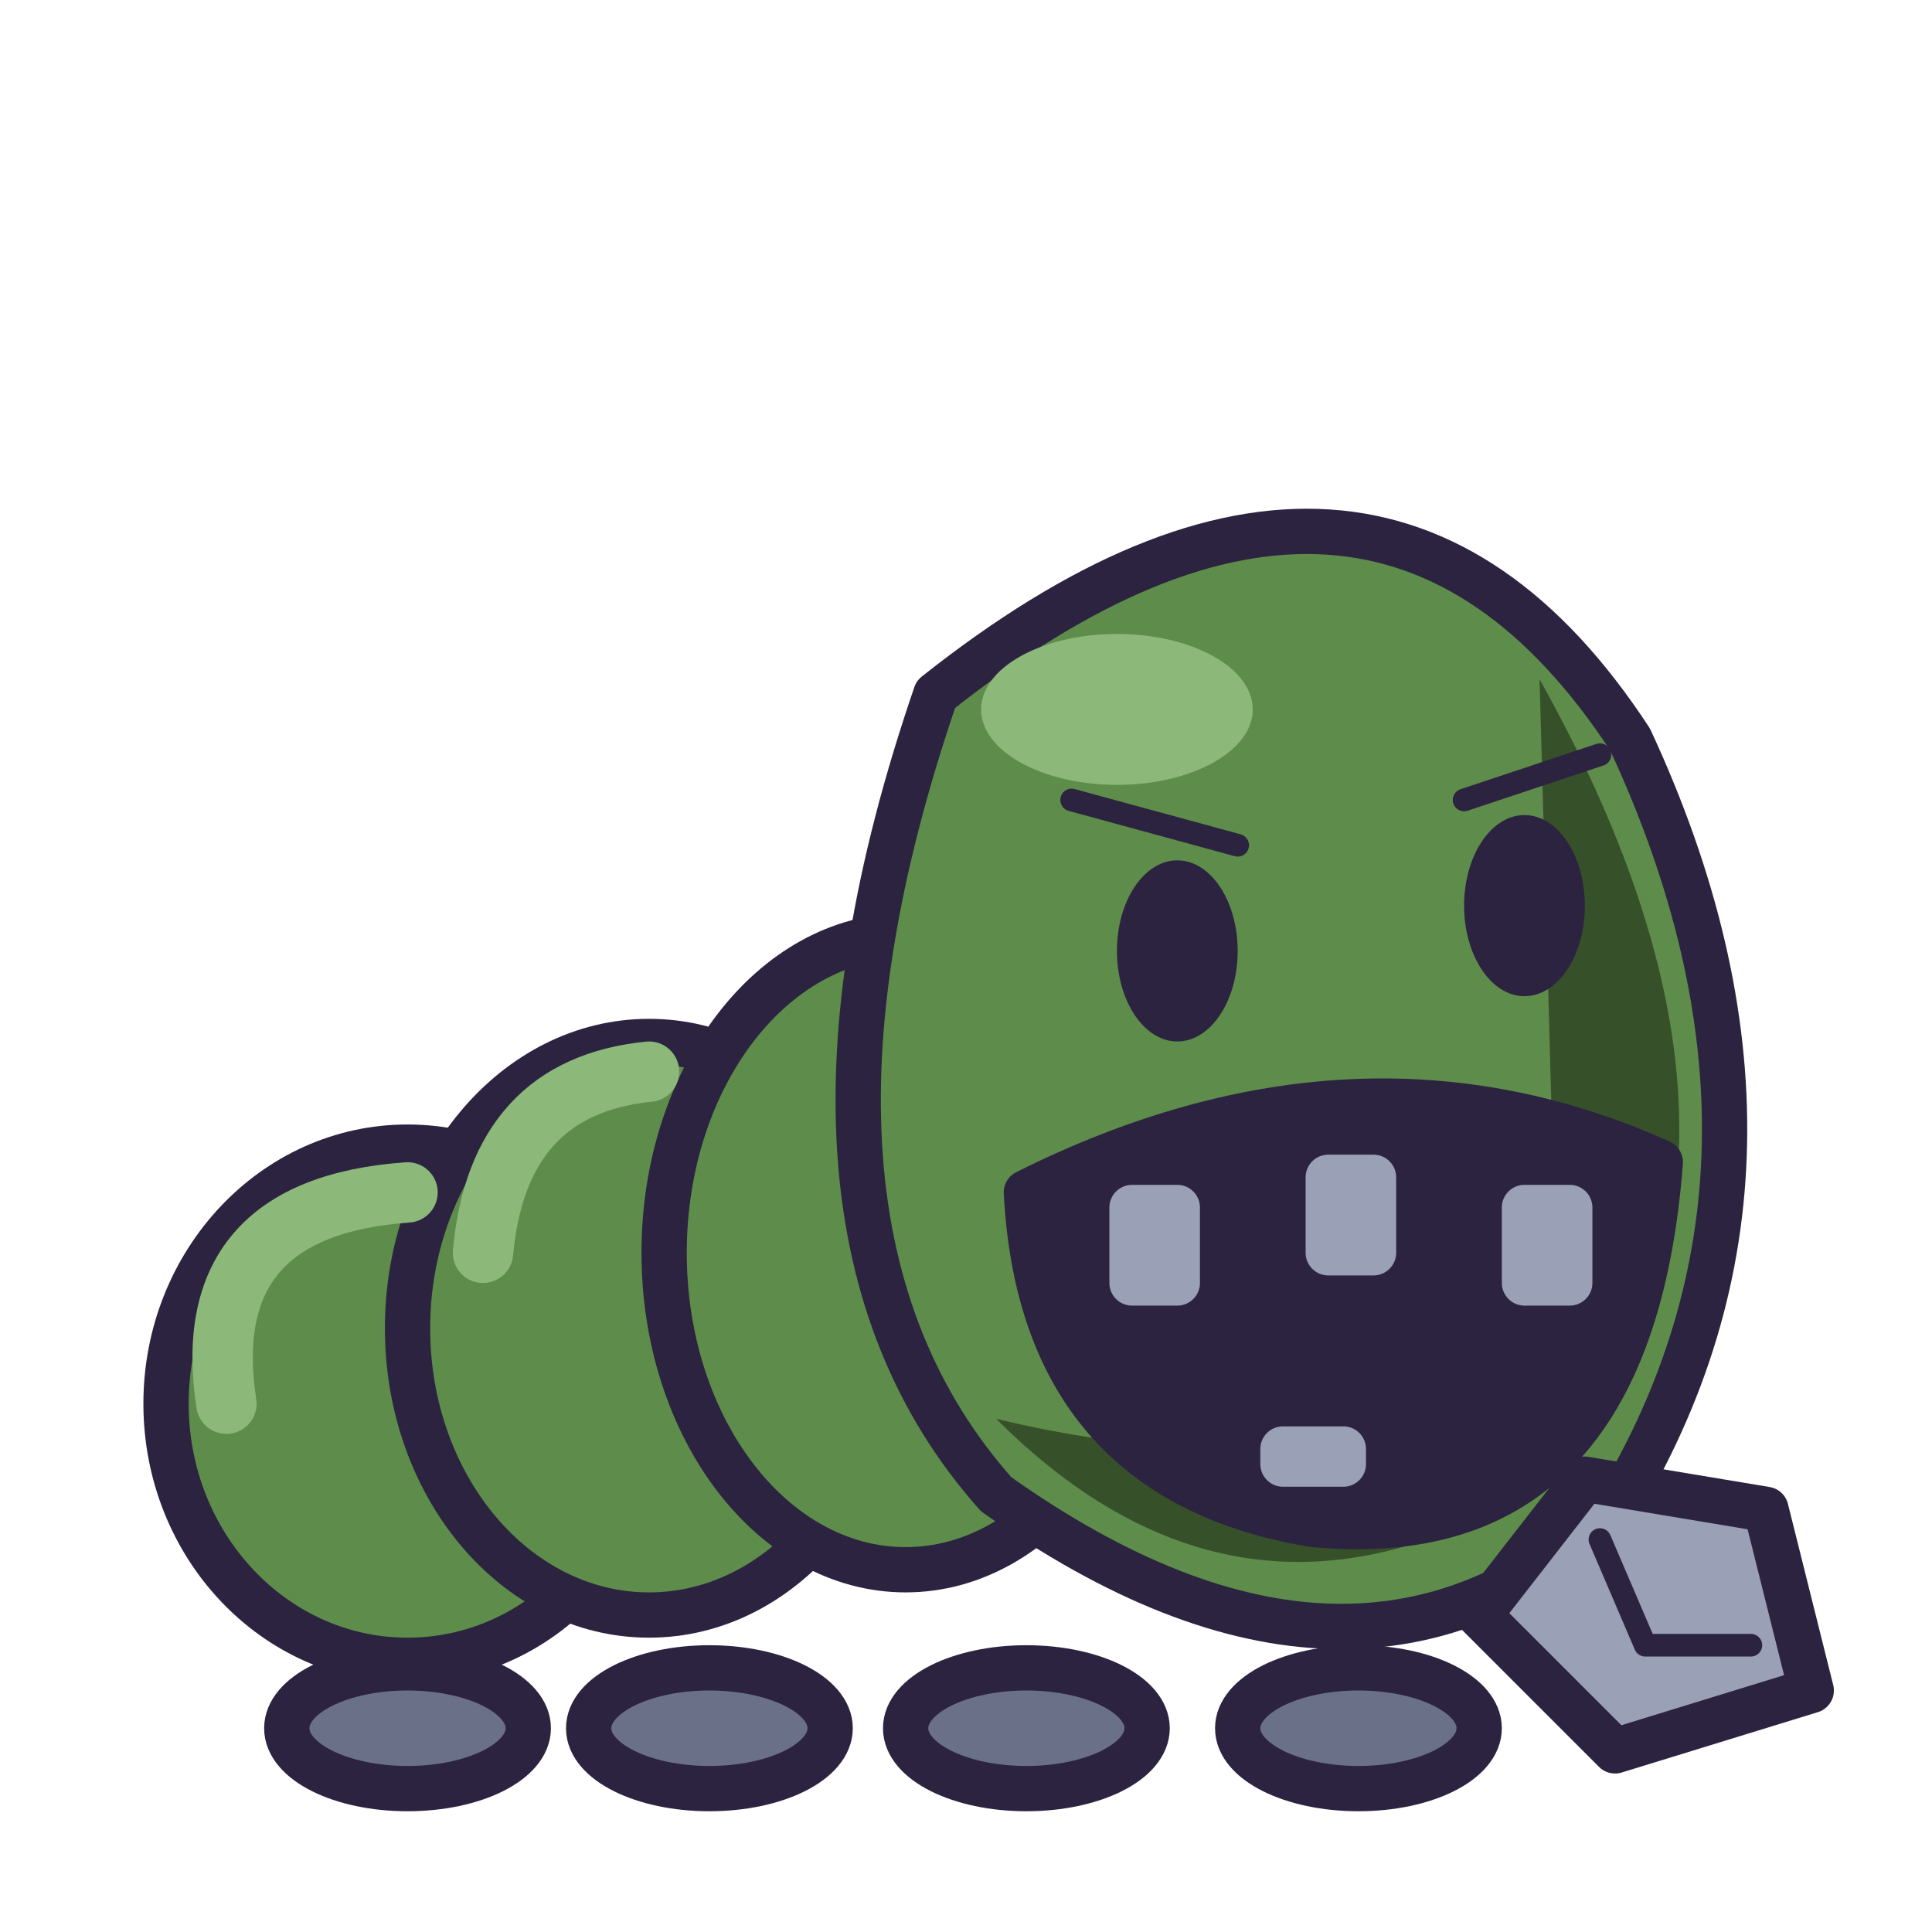
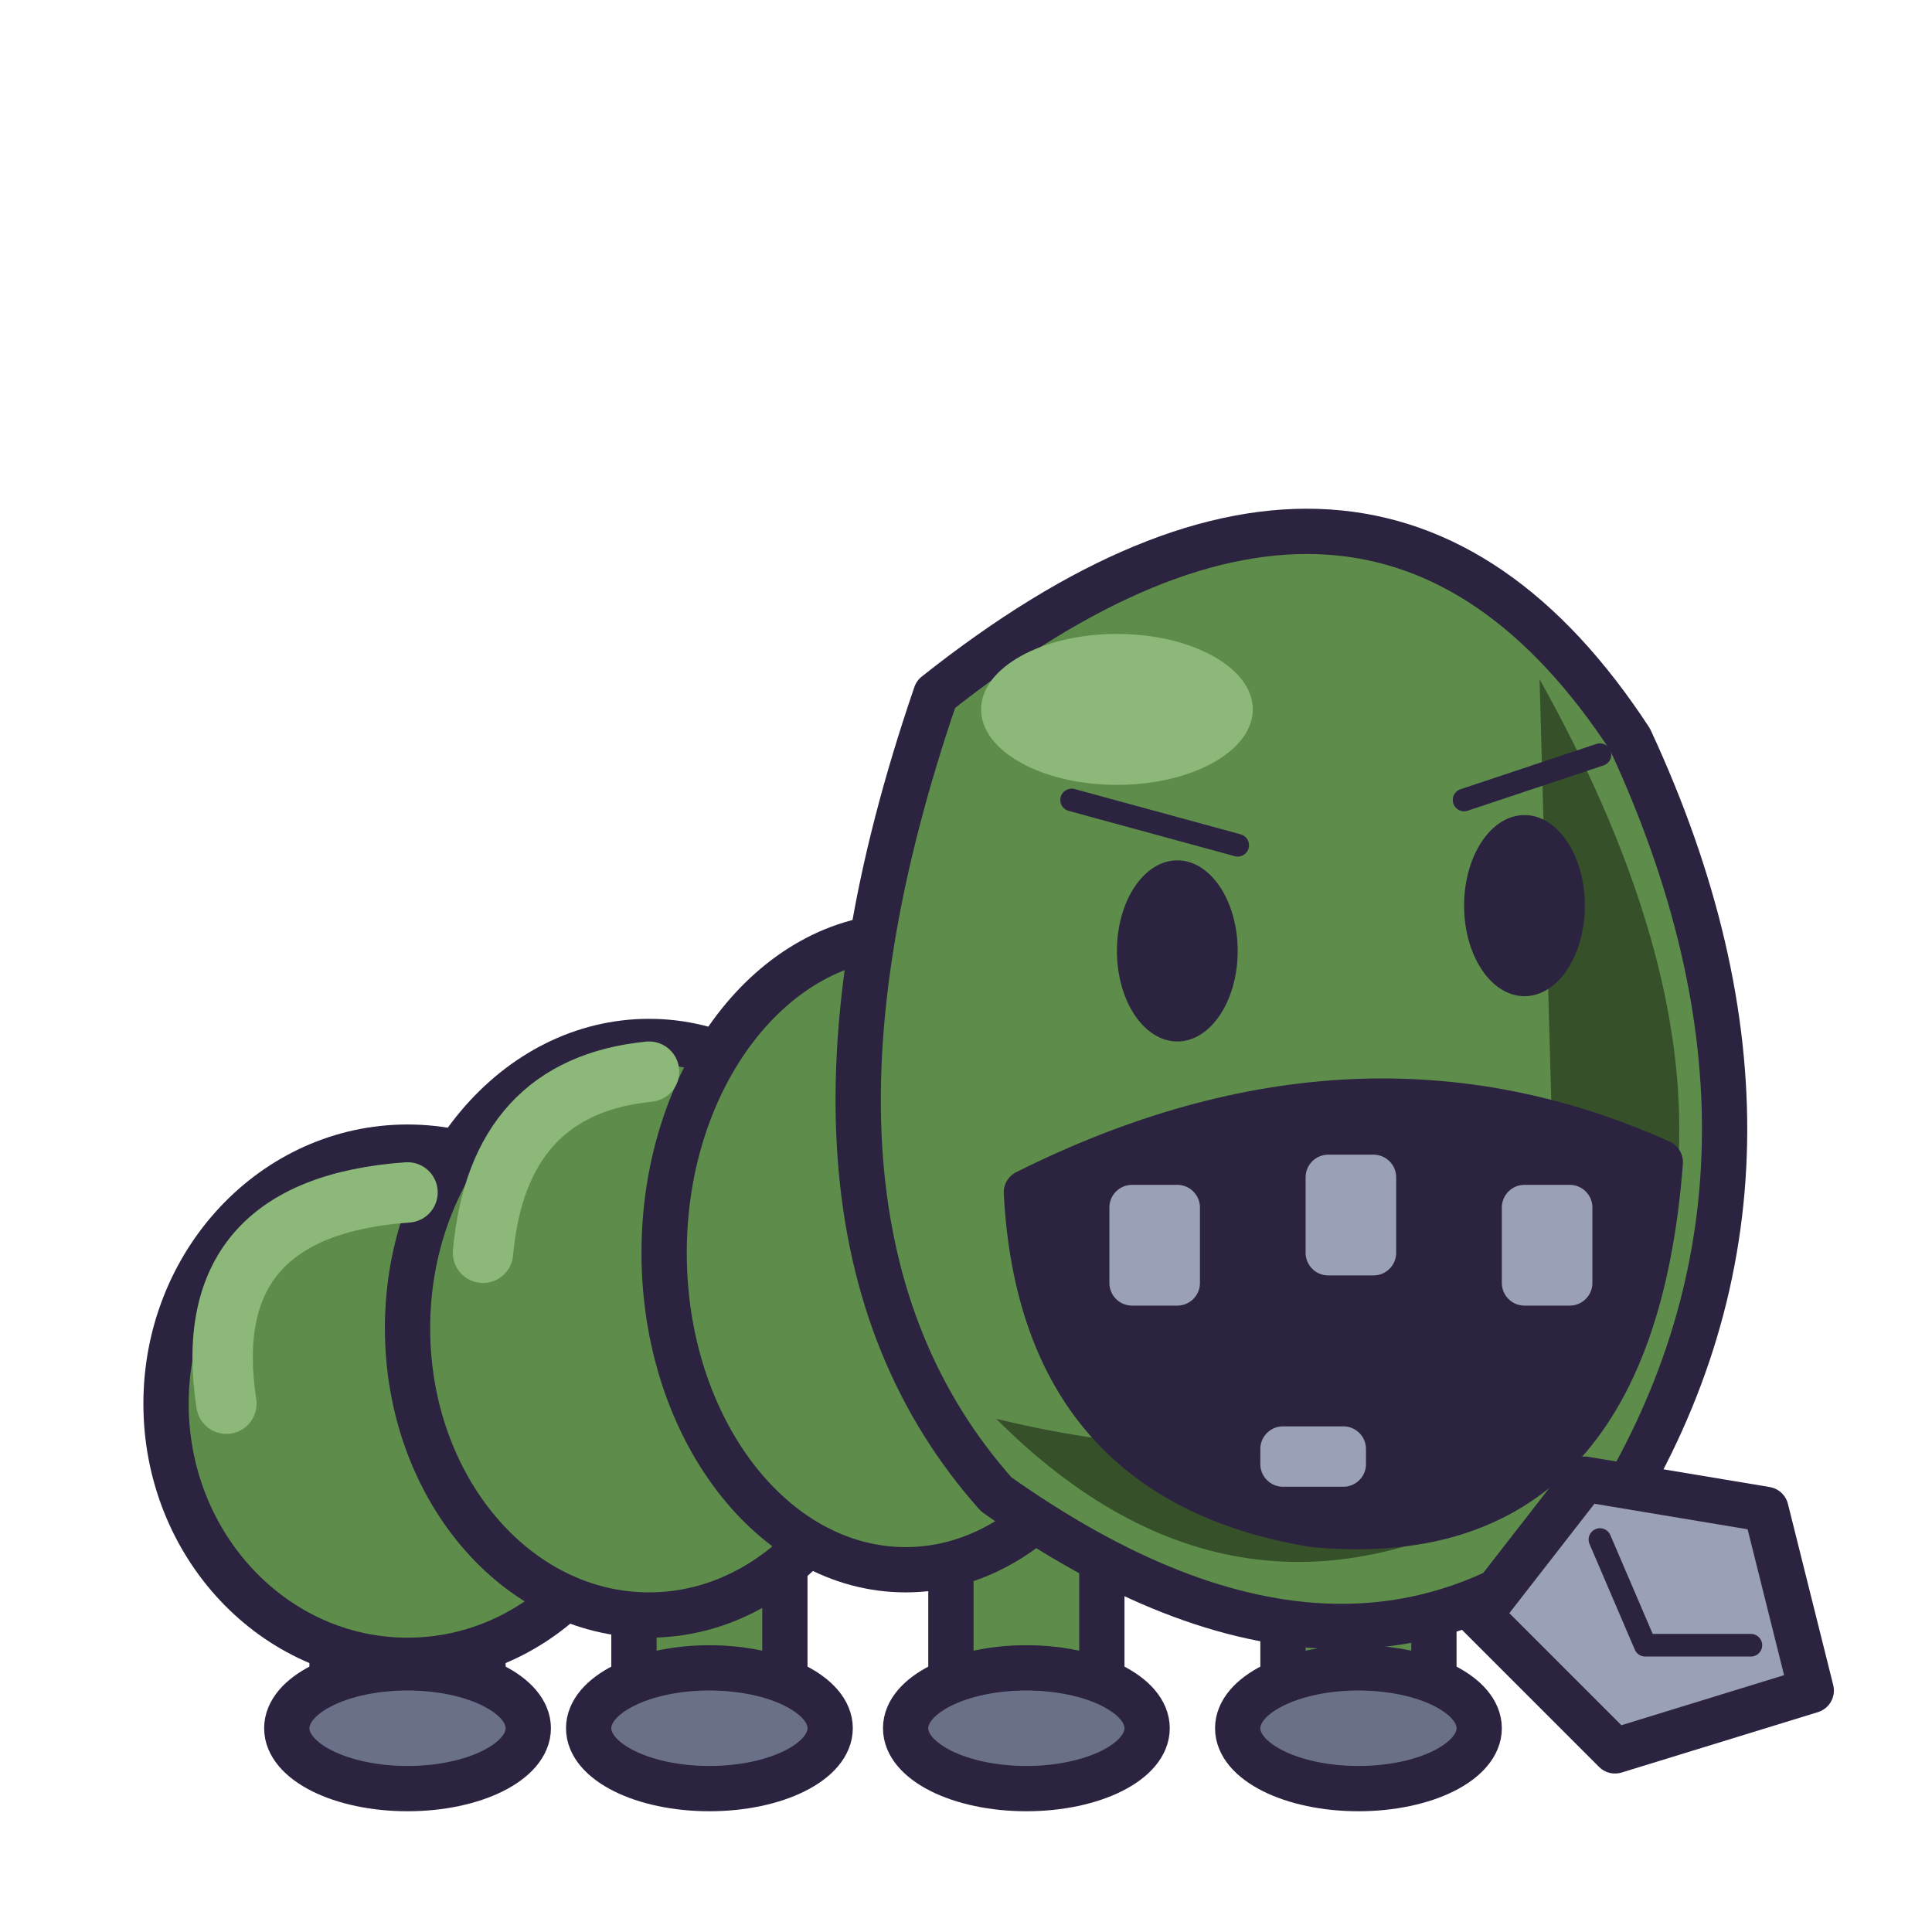
<svg xmlns="http://www.w3.org/2000/svg" version="1.1" viewBox="0 0 256 256" fill="none" stroke="#2B2340" stroke-width="6" stroke-linecap="round" stroke-linejoin="round">
  <g transform="scale(2)" stroke-width="3">
    <g id="feet">
+       <rect x="22" y="99" width="10" height="16" rx="4" fill="#5E8C4A" />
      <ellipse cx="27" cy="114.5" rx="8" ry="4" fill="#6B7089" />
+       <rect x="42" y="99" width="10" height="16" rx="4" fill="#5E8C4A" />
      <ellipse cx="47" cy="114.5" rx="8" ry="4" fill="#6B7089" />
+       <rect x="63" y="99" width="10" height="16" rx="4" fill="#5E8C4A" />
      <ellipse cx="68" cy="114.5" rx="8" ry="4" fill="#6B7089" />
+       <rect x="85" y="99" width="10" height="16" rx="4" fill="#5E8C4A" />
      <ellipse cx="90" cy="114.5" rx="8" ry="4" fill="#6B7089" />
    </g>
    <g id="idle" transform="translate(0 -1)">
      <g id="body">
        <ellipse cx="27" cy="94" rx="16" ry="17" fill="#5E8C4A" />
        <ellipse cx="43" cy="89" rx="16" ry="19" fill="#5E8C4A" />
        <ellipse cx="60" cy="84" rx="16" ry="21" fill="#5E8C4A" />
        <path d="M15 94Q13 81 27 80M32 84Q33 73 43 72" fill="none" stroke="#8CB879" stroke-width="4" />
      </g>
      <g id="head">
        <path d="M62 47Q91 24 108 50Q121 78 107 101Q90 117 66 100Q50 82 62 47Z" fill="#5E8C4A" />
        <path d="M102 46Q121 80 101 100Q82 111 66 95Q95 102 103 82Z" fill="#36502A" stroke="none" />
        <ellipse cx="74" cy="48" rx="9" ry="5" fill="#8CB879" stroke="none" />
        <ellipse cx="78" cy="64" rx="4" ry="6" fill="#2B2340" stroke="none" />
        <ellipse cx="101" cy="61" rx="4" ry="6" fill="#2B2340" stroke="none" />
        <path d="M71 54L82 57M97 54L106 51" fill="none" stroke="#2B2340" stroke-width="1.5" />
        <path d="M68 80Q90 69 110 78Q108 104 87 102Q69 99 68 80Z" fill="#2B2340" />
        <rect x="72" y="78" width="9" height="11" rx="3" fill="#9AA0B5" />
        <rect x="85" y="76" width="9" height="11" rx="3" fill="#9AA0B5" />
        <rect x="98" y="78" width="9" height="11" rx="3" fill="#9AA0B5" />
        <rect x="82" y="94" width="10" height="7" rx="3" fill="#9AA0B5" />
      </g>
      <g id="snack">
        <path d="M98 108L105 99L117 101L120 113L107 117Z" fill="#9AA0B5" />
        <path d="M106 103L109 110L116 110" fill="none" stroke="#2B2340" stroke-width="1.5" />
      </g>
    </g>
  </g>
</svg>
